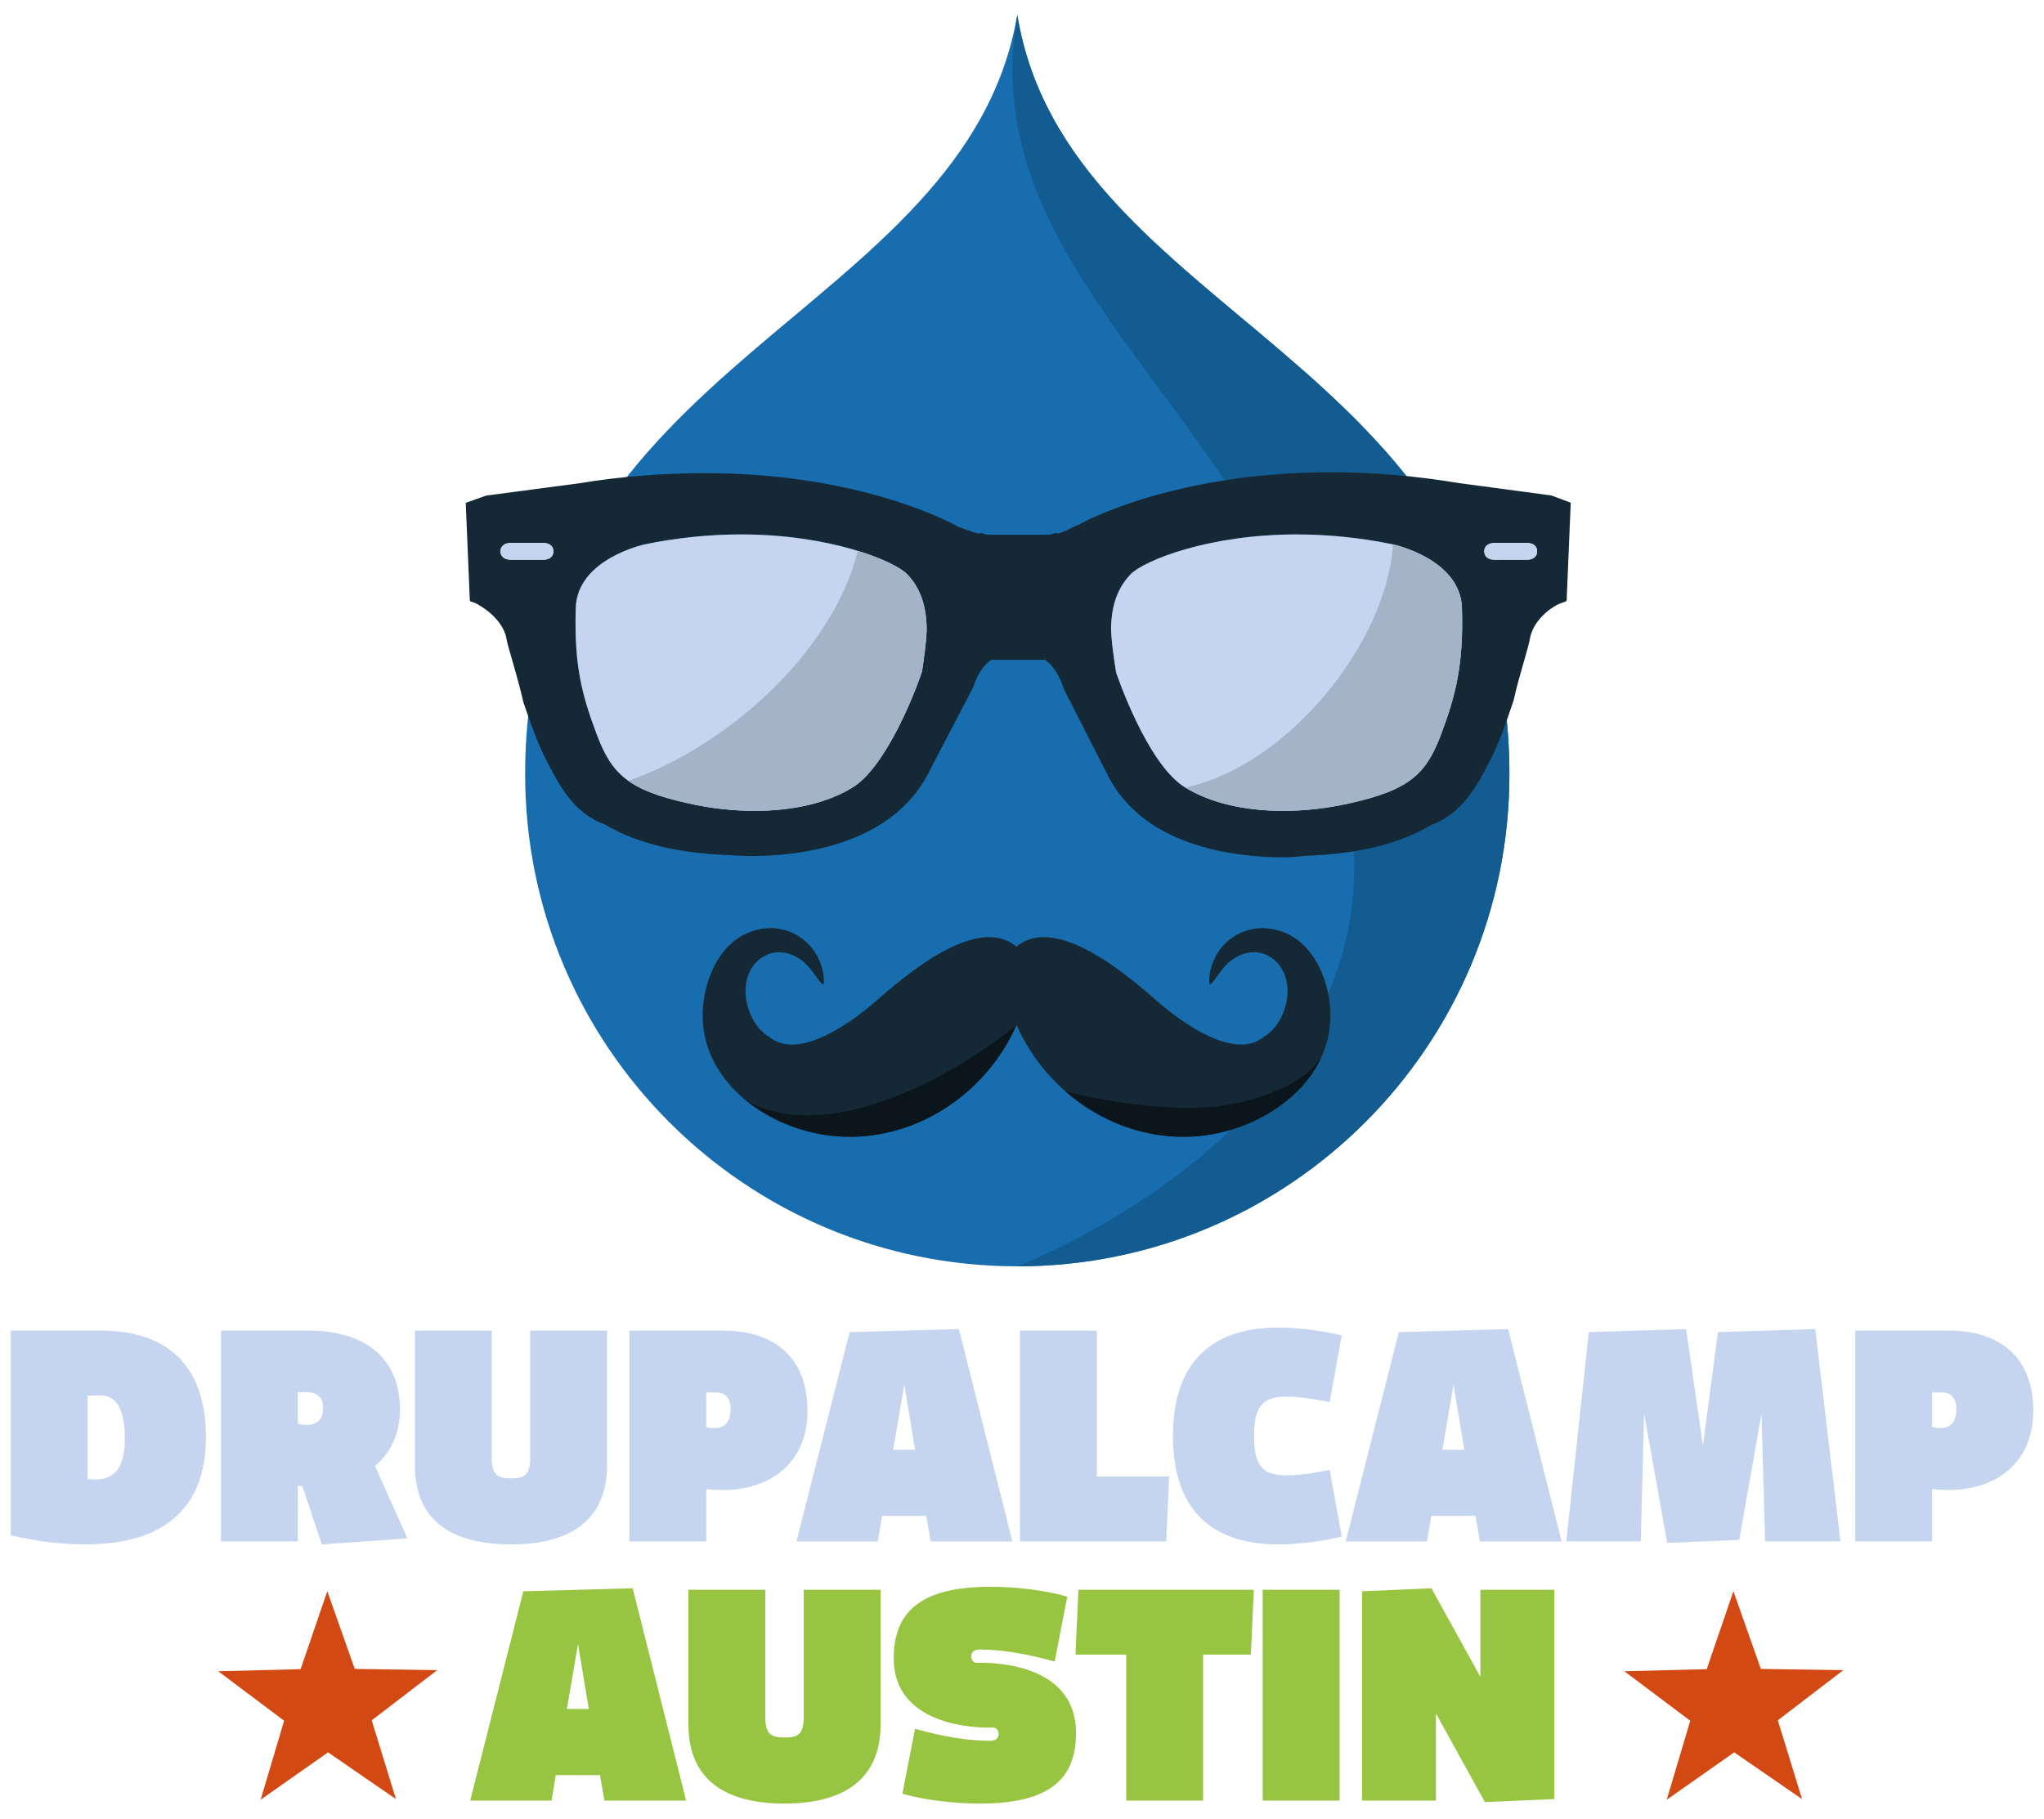
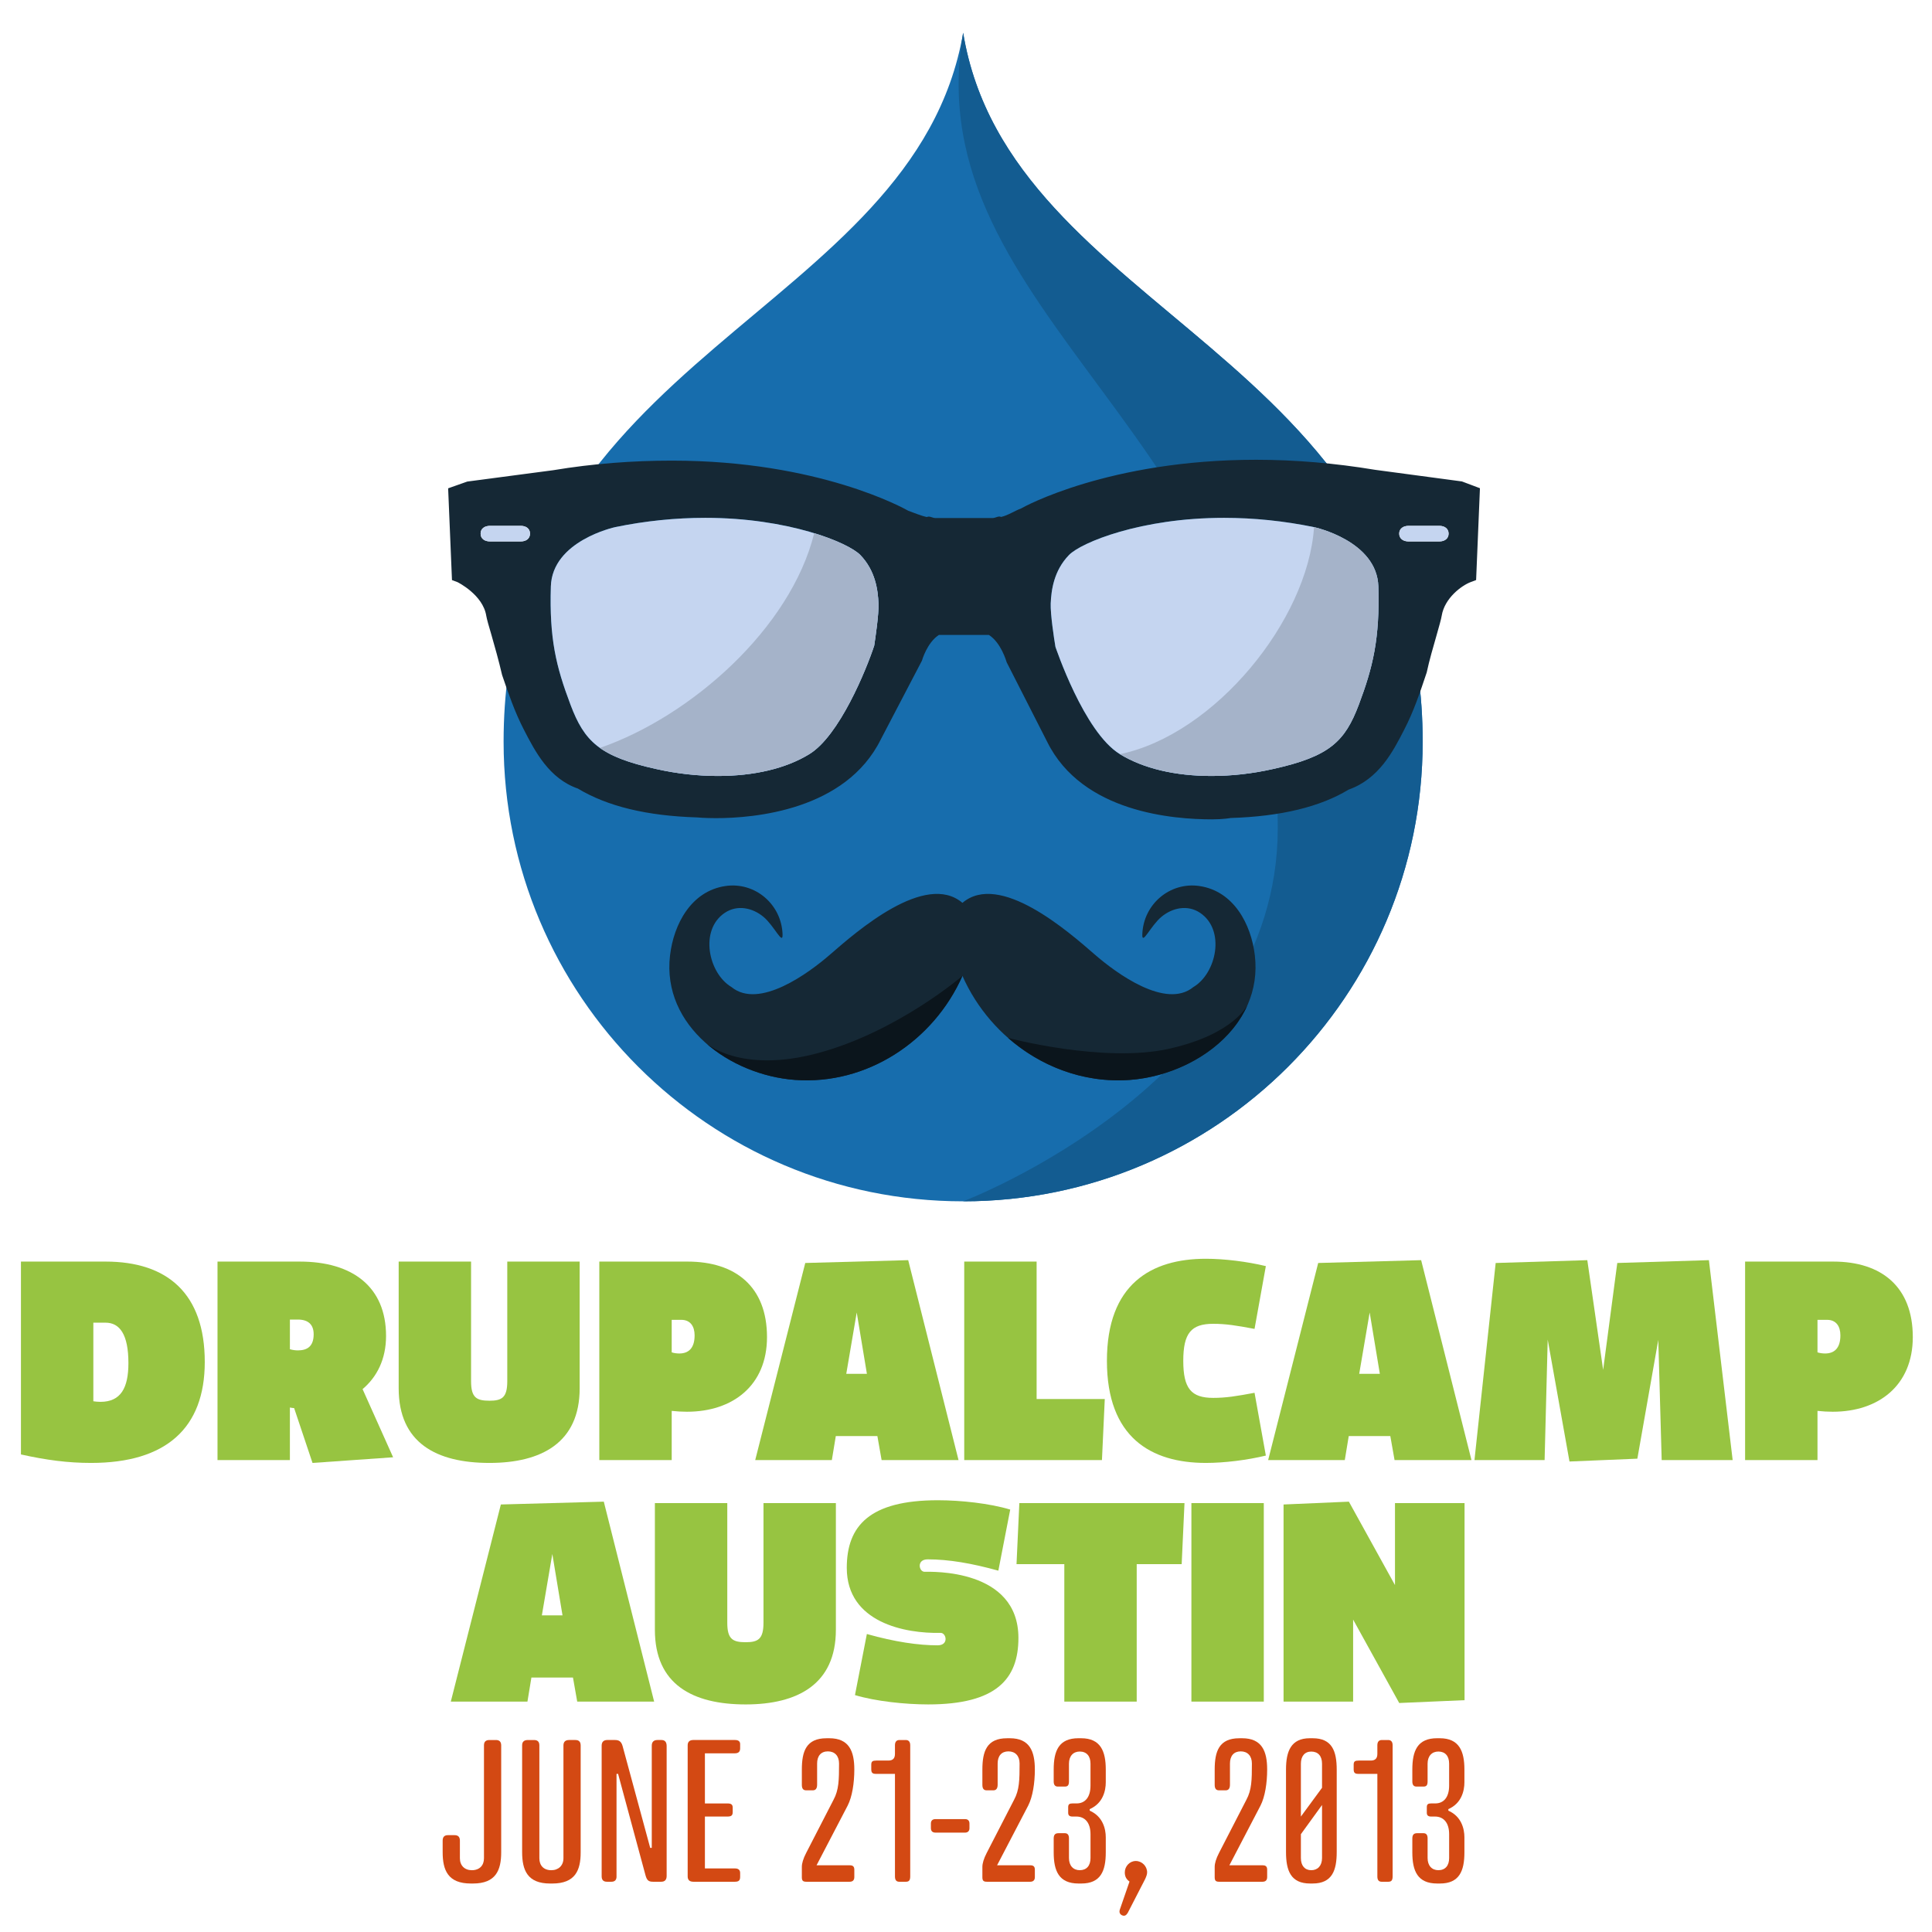
- <svg xmlns="http://www.w3.org/2000/svg" xmlns:xlink="http://www.w3.org/1999/xlink" version="1.1" x="0px" y="0px" width="245px" height="218px" viewBox="390.949 19.908 245 218" overflow="visible" enable-background="new 390.949 19.908 245 218" xml:space="preserve">
+ <svg xmlns="http://www.w3.org/2000/svg" xmlns:xlink="http://www.w3.org/1999/xlink" version="1.1" x="0px" y="0px" width="248px" height="248px" viewBox="389.25 17.5 248 248" overflow="visible" enable-background="new 389.25 17.5 248 248" xml:space="preserve">
  <defs>
    <pattern x="113" y="89" width="300" height="300" patternUnits="userSpaceOnUse" id="v11" viewBox="57.839 -324.055 300 300" overflow="visible">
      <g>
        <polygon fill="none" points="357.839,-24.055 57.839,-24.055 57.839,-324.055 357.839,-324.055    " />
        <polygon fill="#0F1D26" points="357.839,-24.055 57.839,-24.055 57.839,-324.055 357.839,-324.055    " />
        <g id="taco_8_">
          <path fill="#192F40" d="M134.443-92.275c23.373,15.553,16.859,34.426,16.439,36.213c1.072-0.219,2.807-0.93,3.633-2.197      c4.457-0.486,5.539-5.002,1.793-7.457c-0.117-1.039-0.453-1.898-0.936-2.555c0.584-1.428,0.182-3.268-1.514-4.756      c0.068-2.223-0.957-3.762-2.375-4.334c1.1-2.391,0.229-4.57-1.627-5.369c0.385-0.902,0.078-2.059-1.08-2.879      c-0.139-1.918-1.588-2.816-2.943-2.312c-0.242-0.291-0.547-0.578-0.914-0.84c-0.172-2.439-1.898-3.672-3.631-3.281      c0.316-1.785-1.043-3.475-3.535-3.512c-0.338-0.414-0.697-0.746-1.08-0.994c-0.209-1.221-1.242-2.299-3.006-2.635      c-1.195-2.184-3.324-2.586-4.753-1.475c-0.469-1.719-2.369-2.662-4.603-1.668c-0.397-0.209-0.795-0.342-1.174-0.422      c-0.183-1.436-1.653-2.291-3.413-1.51c-1.272-0.643-2.437-0.377-3.059,0.391c-1.477-1.197-3.623-1.043-5.21,0.729      c-0.868-0.805-2.104-0.992-3.259-0.422c-0.631,0.086-1.297,0.314-1.975,0.701c-2.319-0.879-4.271-0.189-5.182,1.262      c-2.55-0.805-4.636,1.225-3.789,4.062c-0.073,0.021-0.145,0.043-0.212,0.07c-2.237-1.342-4.328,0.367-3.456,2.824      c-0.607,1.012-0.586,1.994-0.16,2.686C95.045-93.656,111.069-107.828,134.443-92.275z" />
          <path fill="#192F40" d="M132.278-91.791c-25.721-15.564-38.998,2.723-40.192,4.184L148.23-54.32      C148.781-55.869,157.998-76.229,132.278-91.791z" />
        </g>
        <path fill-rule="evenodd" clip-rule="evenodd" fill="#192F40" d="M417.127-185.399c0.01,0.424,0.024,0.844,0.041,1.262     c-10.203-0.582-12.081,6.598-14.663,13.119c-1.655-3.442-7.814-2.065-12.673-2.075c-3.877,2.075-5.249,6.478-7.201,10.338     c-1.307-2.518-4.93-2.546-8.907-2.204c-3.493,1.609-4.005,6.009-5.979,9.037c-2.43-5.227-16.15-4.585-18.88,0.665     c1.126-6.442-2.603-7.667-5.394-9.895c-5.297-0.881-5.858,2.658-9.983,2.87c-1.626-8.712-12.952-11.863-20.412-6.84     c0.294-9.453-5.898-11.962-13.075-13.402c18.332-20.58,36.195,2.833,52.062,10.763c1.536-1.311-3.53-4.962,0.997-7.594     c4.953,4.309,6.027,2.711,11.321-0.396c4.081,1.773-2.342,8.722,2.787,7.46C379.868-182.223,399.731-204.414,417.127-185.399" />
        <path fill-rule="evenodd" clip-rule="evenodd" fill="#192F40" d="M117.127-185.399c0.01,0.424,0.024,0.844,0.041,1.262     c-10.203-0.582-12.081,6.598-14.663,13.119c-1.655-3.442-7.814-2.065-12.673-2.075c-3.877,2.075-5.249,6.478-7.201,10.338     c-1.307-2.518-4.93-2.546-8.907-2.204c-3.493,1.609-4.005,6.009-5.979,9.037c-2.43-5.227-16.15-4.585-18.88,0.665     c1.126-6.442-2.603-7.667-5.394-9.895c-5.297-0.881-5.858,2.658-9.983,2.87c-1.626-8.712-12.952-11.863-20.412-6.84     c0.294-9.453-5.898-11.962-13.075-13.402c18.332-20.58,36.195,2.833,52.062,10.763c1.536-1.311-3.53-4.962,0.997-7.594     c4.953,4.309,6.027,2.711,11.321-0.396c4.081,1.773-2.342,8.722,2.787,7.46C79.868-182.223,99.731-204.414,117.127-185.399" />
        <path id="drop_4_" fill="#192F40" d="M248.272-163.082c0,22.333-18.102,40.434-40.432,40.434     c-22.328,0-40.436-18.101-40.436-40.432c0-34.209,36.133-37.52,40.436-62.381C211.933-200.6,248.272-197.289,248.272-163.082z      M186.669-168.916c1.84-5.567,1.792-15.094,9.958-25.921c0,0-16.015,10.523-20.312,19.857c-1.663,3.612-1.416,9.74,2.053,11.101     C183.125-162.014,185.472-165.293,186.669-168.916z" />
        <polygon id="stars_5_" fill="#192F40" points="201.378,-30.344 207.917,-47.812 214.307,-30.288 232.939,-29.467      218.248,-17.977 223.225,0 207.755,-10.423 192.199,-0.133 197.33,-18.066 182.738,-29.683    " />
        <polygon id="stars_4_" fill="#192F40" points="201.378,-330.344 207.917,-347.812 214.307,-330.288 232.939,-329.467      218.248,-317.977 223.225,-300 207.755,-310.423 192.199,-300.133 197.33,-318.067 182.738,-329.683    " />
        <g>
          <path fill="#192F40" d="M103.657-309.419c-0.584,0.446-2.818,2.195-2.818,2.195v36.557l0,0l-31.823,15.719      c0,0-0.017,2.994-0.017,3.85c0,0.856,0.058,1.202,1.155,1.757c7.035,3.087,43.521,19.109,44.091,19.348      c0.631,0.265,1.269,0.182,1.827-0.252c5.282-4.112,33.532-25.652,33.76-25.85c0.253-0.217,1.008-0.414,1.008-0.934      s0-4.028,0-4.028v-0.03v-0.052c0,0,1.892-1.97,2.089-2.145c0.196-0.175,0.052-0.325,0.052-0.821      c-0.005-4.649-0.158-35.748-0.15-36.011c0.001-1.74-0.721-2.263-2.408-2.639c-0.344-0.077-44.938-6.941-45.196-6.979      C104.365-309.866,104.18-309.81,103.657-309.419z" />
          <polygon fill="#0F1D26" points="103.839,-272.849 146.839,-263.684 146.839,-297.59 103.839,-304.64     " />
          <g>
            <polygon fill="#0F1D26" points="101.422,-268.333 107.063,-267.044 103.8,-265.208 98.202,-266.613      " />
            <polygon fill="#0F1D26" points="108.23,-266.777 113.871,-265.488 110.558,-263.513 104.959,-264.917      " />
            <polygon fill="#0F1D26" points="114.845,-265.266 120.486,-263.976 117.121,-261.865 111.522,-263.271      " />
            <polygon fill="#0F1D26" points="121.653,-263.71 127.293,-262.42 123.878,-260.169 118.28,-261.575      " />
            <polygon fill="#0F1D26" points="128.461,-262.154 134.102,-260.864 130.637,-258.474 125.037,-259.878      " />
            <polygon fill="#0F1D26" points="135.269,-260.598 140.714,-259.353 137.201,-256.826 131.793,-258.183      " />
            <polygon fill="#0F1D26" points="97.128,-266.039 102.712,-264.597 99.448,-262.76 93.906,-264.319      " />
            <polygon fill="#0F1D26" points="103.867,-264.298 109.452,-262.854 106.138,-260.878 100.596,-262.437      " />
            <polygon fill="#0F1D26" points="110.415,-262.605 116,-261.161 112.637,-259.051 107.095,-260.61      " />
            <polygon fill="#0F1D26" points="117.156,-260.863 122.741,-259.419 119.327,-257.168 113.783,-258.727      " />
            <polygon fill="#0F1D26" points="123.896,-259.12 129.48,-257.677 126.016,-255.286 120.473,-256.846      " />
            <polygon fill="#0F1D26" points="130.637,-257.378 136.028,-255.984 132.514,-253.459 127.162,-254.964      " />
            <polygon fill="#0F1D26" points="92.832,-263.745 98.362,-262.148 95.098,-260.312 89.611,-262.025      " />
            <polygon fill="#0F1D26" points="99.504,-261.816 105.035,-260.22 101.719,-258.244 96.233,-259.957      " />
            <polygon fill="#0F1D26" points="105.987,-259.944 111.516,-258.346 108.153,-256.235 102.665,-257.949      " />
            <polygon fill="#0F1D26" points="112.66,-258.016 118.188,-256.417 114.774,-254.167 109.287,-255.88      " />
            <polygon fill="#0F1D26" points="119.333,-256.088 124.861,-254.49 121.396,-252.1 115.908,-253.812      " />
            <polygon fill="#0F1D26" points="126.005,-254.16 131.344,-252.617 127.828,-250.091 122.532,-251.745      " />
            <polygon fill="#0F1D26" points="88.538,-261.452 94.01,-259.699 90.747,-257.863 85.315,-259.731      " />
            <polygon fill="#0F1D26" points="95.142,-259.337 100.615,-257.585 97.3,-255.61 91.87,-257.478      " />
            <polygon fill="#0F1D26" points="101.558,-257.283 107.031,-255.532 103.667,-253.419 98.237,-255.288      " />
            <polygon fill="#0F1D26" points="108.164,-255.168 113.635,-253.417 110.222,-251.166 104.792,-253.034      " />
            <polygon fill="#0F1D26" points="114.769,-253.055 120.241,-251.303 116.777,-248.913 111.345,-250.78      " />
            <polygon fill="#0F1D26" points="121.374,-250.94 126.657,-249.249 123.144,-246.723 117.9,-248.526      " />
            <polygon fill="#0F1D26" points="84.241,-259.157 89.659,-257.25 86.395,-255.416 81.021,-257.437      " />
            <polygon fill="#0F1D26" points="90.779,-256.857 96.196,-254.952 92.881,-252.976 87.507,-254.996      " />
            <polygon fill="#0F1D26" points="97.13,-254.623 102.545,-252.716 99.183,-250.605 93.809,-252.627      " />
            <polygon fill="#0F1D26" points="103.667,-252.322 109.084,-250.417 105.669,-248.166 100.295,-250.187      " />
            <polygon fill="#0F1D26" points="110.204,-250.021 115.622,-248.115 112.155,-245.726 106.782,-247.747      " />
            <polygon fill="#0F1D26" points="116.742,-247.722 121.971,-245.881 118.457,-243.355 113.268,-245.307      " />
            <polygon fill="#0F1D26" points="79.947,-256.863 85.307,-254.803 82.044,-252.967 76.725,-255.143      " />
            <polygon fill="#0F1D26" points="86.416,-254.377 91.777,-252.316 88.462,-250.341 83.145,-252.517      " />
            <polygon fill="#0F1D26" points="92.702,-251.961 98.062,-249.901 94.699,-247.79 89.379,-249.965      " />
            <polygon fill="#0F1D26" points="99.17,-249.475 104.532,-247.415 101.116,-245.165 95.799,-247.34      " />
            <polygon fill="#0F1D26" points="105.641,-246.989 111,-244.928 107.536,-242.539 102.217,-244.714      " />
            <polygon fill="#0F1D26" points="112.11,-244.503 117.287,-242.513 113.772,-239.987 108.636,-242.088      " />
          </g>
        </g>
        <g>
          <path fill="#192F40" d="M330.188-42.072c0,1.316-1.066,2.385-2.385,2.385h-35.586c-1.316,0-2.385-1.068-2.385-2.385v-62.016      c0-1.316,1.068-2.385,2.385-2.385h35.586c1.318,0,2.385,1.068,2.385,2.385V-42.072z" />
          <polygon fill="#0F1D26" points="326.486,-50.146 293.535,-50.146 293.535,-99.176 326.486,-99.176     " />
          <path fill="#0F1D26" d="M310.938-103.195c0,0.512-0.416,0.927-0.928,0.927s-0.928-0.415-0.928-0.927      c0-0.513,0.416-0.928,0.928-0.928S310.938-103.708,310.938-103.195z" />
        </g>
        <path fill="#192F40" d="M325.597-250.204c0,7.941-6.461,14.402-14.402,14.402s-14.402-6.461-14.402-14.402     c0-5.522,3.125-10.325,7.697-12.741l-1.299-3.059l-14.287,15.662c0.311,0.553,0.49,1.189,0.49,1.868     c0,2.104-1.705,3.809-3.809,3.809c-1.809,0-3.32-1.263-3.709-2.955l-2.053-0.19c-1.145,6.806-7.074,12.009-14.201,12.009     c-7.941,0-14.402-6.461-14.402-14.402c0-7.941,6.461-14.402,14.402-14.402c2.371,0,4.607,0.579,6.58,1.599l4.699-7.395     c0.014-0.022,0.029-0.043,0.045-0.063l-2.695-8.015l-1.949,0.398c-0.08,0.017-0.16,0.025-0.238,0.025     c-0.258,0-0.512-0.083-0.721-0.241l-2.262-1.71c-0.408-0.308-0.574-0.845-0.41-1.331c0.162-0.486,0.617-0.813,1.131-0.813h10.623     c0.611,0,1.125,0.463,1.188,1.073c0.061,0.609-0.35,1.167-0.949,1.289l-4.057,0.83l2.693,8.006h21.785l-2.805-6.601     c-0.158-0.368-0.119-0.791,0.102-1.125c0.221-0.334,0.596-0.535,0.996-0.535h9.387c3.139,0,5.695,2.561,5.695,5.708     c0,3.139-2.557,5.693-5.695,5.693c-0.658,0-1.191-0.534-1.191-1.193s0.533-1.193,1.191-1.193c1.824,0,3.307-1.484,3.307-3.307     c0-1.832-1.482-3.322-3.307-3.322h-7.584l5.506,12.95c1.418-0.469,2.934-0.727,4.508-0.727     C319.136-264.606,325.597-258.145,325.597-250.204z M277.438-248.031l-11.984-1.113c-0.414-0.038-0.779-0.289-0.961-0.662     c-0.184-0.374-0.16-0.815,0.064-1.166l6.361-10.013c-1.6-0.789-3.396-1.234-5.297-1.234c-6.625,0-12.016,5.391-12.016,12.016     c0,6.626,5.391,12.016,12.016,12.016C271.507-238.188,276.411-242.439,277.438-248.031z M277.634-250.41     c-0.064-3.788-1.889-7.153-4.689-9.312l-5.326,8.382L277.634-250.41z M283.317-251.528l-5.393-16.034l-3.697,5.817     c3.518,2.628,5.797,6.824,5.797,11.542c0,0.005,0,0.011,0,0.016l2.07,0.192C282.362-250.608,282.788-251.134,283.317-251.528z      M302.165-268.415l-0.092-0.213c-0.117,0.038-0.242,0.06-0.371,0.06h-21.6l5.479,16.287c0.002,0,0.002,0,0.004,0     c0.555,0,1.08,0.121,1.555,0.334l14.977-16.418C302.132-268.385,302.149-268.399,302.165-268.415z M323.21-250.204     c0-6.625-5.389-12.016-12.016-12.016c-1.242,0-2.443,0.19-3.572,0.542l4.855,11.421c0.258,0.606-0.025,1.307-0.633,1.565     c-0.152,0.065-0.311,0.096-0.465,0.096c-0.465,0-0.906-0.273-1.1-0.727l-4.854-11.419c-3.721,2.045-6.248,6.001-6.248,10.538     c0,6.626,5.391,12.016,12.016,12.016C317.821-238.188,323.21-243.578,323.21-250.204z" />
      </g>
    </pattern>
  </defs>
-   <pattern id="SVGID_1_" xlink:href="#v11" patternTransform="matrix(1 0 0 1 91 -13)">
+   <pattern id="background_2_" xlink:href="#v11" patternTransform="matrix(1 0 0 1 91 -13)">
</pattern>
-   <rect display="none" fill="url(#SVGID_1_)" width="1026" height="776" />
-   <rect x="76" y="102" display="none" fill="#283A47" width="917" height="49" />
+   <rect id="background_1_" display="none" fill="url(#background_2_)" width="1026" height="776" />
+   <rect id="ribbon_1_" x="76" y="102" display="none" fill="#283A47" width="917" height="49" />
+   <text transform="matrix(1 0 0 1 600.8281 136)" display="none" fill="#ED9310" font-family="'GloriolaDisplayStdFat'" font-size="24">Workshops</text>
+   <text transform="matrix(1 0 0 1 306.0254 136)" display="none" fill="#ED9310" font-family="'GloriolaDisplayStdFat'" font-size="24">Sessions</text>
  <path fill="#176DAD" d="M512.885,21.707c-6.274,36.275-58.991,41.108-58.991,91.009c0,32.588,26.415,58.991,58.991,58.991  c32.574,0,58.985-26.403,58.985-58.991C571.87,62.815,518.851,57.982,512.885,21.707z" />
  <path fill="#135C91" d="M512.885,21.707c-6.274,36.275,40.383,52.225,40.383,102.125c0,32.588-40.383,47.875-40.383,47.875  c32.574,0,58.985-26.403,58.985-58.991C571.87,62.815,518.851,57.982,512.885,21.707z" />
  <g>
    <path fill="#152835" d="M550.328,140.146c-0.473-4.035-2.727-8.26-7.098-8.91c-3.818-0.568-7.22,2.353-7.348,6.204   c-0.049,1.472,1.055-1.073,2.436-2.236c1.381-1.162,3.35-1.618,4.975-0.532c3.301,2.206,2.105,7.771-0.853,9.529   c-3.538,2.899-9.891-1.766-12.673-4.185c-3.414-2.971-12.214-10.667-16.974-6.621c-4.761-4.046-13.561,3.65-16.975,6.621   c-2.781,2.419-9.135,7.084-12.672,4.185c-2.959-1.759-4.153-7.323-0.854-9.529c1.625-1.086,3.595-0.63,4.976,0.532   c1.382,1.163,2.483,3.708,2.435,2.236c-0.128-3.851-3.528-6.771-7.347-6.204c-4.372,0.65-6.625,4.875-7.099,8.91   c-1.066,9.098,7.742,15.354,16.023,15.975c9.229,0.692,17.812-4.981,21.512-13.354c3.7,8.374,12.282,14.046,21.511,13.354   C542.586,155.5,551.395,149.244,550.328,140.146z" />
  </g>
  <g>
    <path fill="#0B151C" d="M549.407,146.468c-0.468,1.07-1.083,2.067-1.817,2.984c-3.094,3.866-8.286,6.294-13.285,6.669   c-3.009,0.226-5.948-0.225-8.674-1.226c-1.279-0.47-2.512-1.06-3.682-1.76c-1.168-0.698-2.271-1.504-3.299-2.404   c0,0,12.257,3.266,20.652,1.395C547.697,150.254,549.407,146.468,549.407,146.468z" />
  </g>
  <g>
    <path fill="#0B151C" d="M512.794,142.767c-3.7,8.374-12.282,14.046-21.512,13.354c-4.141-0.311-8.413-2.03-11.518-4.809   c0,0,4.381,4.105,14.562,1.349C504.51,149.904,512.794,142.767,512.794,142.767z" />
  </g>
  <path fill="#152835" d="M576.91,79.3l-11.143-1.492c-5.152-0.856-10.284-1.29-15.273-1.29c-18.914,0-29.881,6.069-30.162,6.247  c-0.823,0.294-1.703,0.904-2.582,1.093c-0.328-0.178-0.693,0.142-1.105,0.142h-7.302c-0.411,0-0.775-0.313-1.116-0.131  c-0.821-0.178-1.653-0.552-2.382-0.803c-0.459-0.26-11.436-6.439-30.352-6.439c-4.979,0-10.12,0.379-15.228,1.231l-11.036,1.458  l-2.454,0.867l0.493,11.781l0.692,0.255c0.035,0.012,3.287,1.62,3.709,4.327c0.071,0.416,0.329,1.337,0.671,2.481  c0.411,1.432,0.927,3.245,1.361,5.118c0.799,2.336,1.62,4.744,2.795,7.015c1.444,2.801,3.229,6.275,6.938,7.567  c3.816,2.288,8.84,3.499,15.275,3.699c0,0,0.938,0.095,2.454,0.095c4.859,0,16.647-0.988,21.157-10.122l5.271-10.087  c0.013-0.036,0.646-2.312,2.184-3.312h6.411c1.562,1,2.23,3.348,2.29,3.523l5.188,10.186c4.51,9.134,16.309,9.967,21.17,9.967  c1.455,0,2.371-0.167,2.371-0.173c6.517-0.199,11.543-1.454,15.157-3.644c3.897-1.385,5.694-4.879,7.127-7.673  c1.188-2.277,2.007-4.694,2.899-7.361c0.328-1.542,0.858-3.362,1.27-4.793c0.327-1.144,0.587-2.068,0.655-2.493  c0.366-2.265,2.562-3.886,3.723-4.321l0.694-0.26l0.492-11.788L576.91,79.3z M501.466,100.381  c-1.012,3.077-4.476,11.583-8.338,13.927c-2.993,1.836-7.058,2.798-11.729,2.798c-2.581,0-5.249-0.292-7.914-0.892  c-7.301-1.608-9.227-3.558-11-8.25c-1.868-4.947-2.724-8.481-2.524-15.186c0.177-5.859,8.184-7.596,8.253-7.614  c3.852-0.794,7.738-1.192,11.566-1.192c10.65,0,18.326,3.159,19.901,4.768c1.96,2.031,2.266,4.533,2.336,6.235  C502.075,96.336,501.605,99.46,501.466,100.381z M450.942,85.998c0-0.658,0.528-0.998,1.211-0.998h3.945  c0.656,0,1.186,0.34,1.186,0.998c0,0.663-0.529,1.002-1.186,1.002h-3.945C451.471,87,450.942,86.66,450.942,85.998z M574.011,87  h-3.956c-0.657,0-1.197-0.34-1.197-1.002c0-0.658,0.54-0.998,1.197-0.998h3.956c0.646,0,1.187,0.34,1.187,0.998  C575.197,86.66,574.656,87,574.011,87z M552.653,116.214c-2.663,0.6-5.319,0.892-7.899,0.892c-4.672,0-8.736-0.962-11.742-2.798  c-4.626-2.813-8.266-13.769-8.278-13.769c-0.186-1.091-0.656-4.209-0.609-5.563c0.071-1.703,0.387-4.211,2.349-6.235  c1.574-1.609,9.24-4.768,19.9-4.768c3.814,0,7.702,0.398,11.554,1.192c0.069,0.018,8.078,1.755,8.254,7.614  c0.199,6.693-0.694,10.366-2.513,15.193C561.896,112.647,559.969,114.602,552.653,116.214z" />
  <path fill="#C5D5F0" d="M479.779,83.973c-3.828,0-7.715,0.398-11.566,1.192c-0.069,0.018-8.076,1.755-8.253,7.614  c-0.199,6.704,0.656,10.239,2.524,15.186c1.773,4.692,3.699,6.641,11,8.25c2.665,0.6,5.333,0.892,7.914,0.892  c4.672,0,8.736-0.962,11.729-2.798c3.862-2.344,7.326-10.851,8.338-13.927c0.14-0.92,0.609-4.044,0.551-5.405  c-0.07-1.703-0.376-4.204-2.336-6.235C498.105,87.132,490.43,83.973,479.779,83.973z" />
  <path fill="#C5D5F0" d="M557.927,85.165c-3.852-0.794-7.739-1.192-11.554-1.192c-10.66,0-18.326,3.159-19.9,4.768  c-1.962,2.024-2.277,4.533-2.349,6.235c-0.047,1.354,0.424,4.472,0.609,5.563c0.013,0,3.652,10.955,8.278,13.769  c3.006,1.836,7.07,2.798,11.742,2.798c2.58,0,5.236-0.292,7.899-0.892c7.315-1.612,9.242-3.567,11.015-8.242  c1.818-4.827,2.712-8.5,2.513-15.193C566.005,86.92,557.996,85.183,557.927,85.165z" />
  <path fill="#C5D5F0" d="M456.099,85h-3.945c-0.683,0-1.211,0.34-1.211,0.998c0,0.663,0.528,1.002,1.211,1.002h3.945  c0.656,0,1.186-0.34,1.186-1.002C457.284,85.34,456.755,85,456.099,85z" />
  <path fill="#C5D5F0" d="M574.011,85h-3.956c-0.657,0-1.197,0.34-1.197,0.998c0,0.663,0.54,1.002,1.197,1.002h3.956  c0.646,0,1.187-0.34,1.187-1.002C575.197,85.34,574.656,85,574.011,85z" />
  <path fill="#A5B3C9" d="M557.927,85.165c-0.794,11.963-12.763,26.621-24.915,29.143c3.006,1.836,7.07,2.798,11.742,2.798  c2.58,0,5.236-0.292,7.899-0.892c7.315-1.612,9.242-3.567,11.015-8.242c1.818-4.827,2.712-8.5,2.513-15.193  C566.005,86.92,557.996,85.183,557.927,85.165z" />
  <path fill="#A5B3C9" d="M466.258,113.506c1.596,1.138,3.829,1.96,7.227,2.708c2.665,0.6,5.333,0.892,7.914,0.892  c4.672,0,8.736-0.962,11.729-2.798c3.862-2.344,7.326-10.851,8.338-13.927c0.14-0.92,0.609-4.044,0.551-5.405  c-0.07-1.703-0.376-4.204-2.336-6.235c-0.739-0.754-2.817-1.849-5.915-2.799C490.725,98.192,477.906,109.478,466.258,113.506z" />
-   <path fill="#C5D5F0" d="M415.631,192.19c0,8.423-4.932,12.85-14.47,12.85c-2.952,0-5.688-0.36-8.927-1.08v-24.549h10.762  C410.879,179.411,415.631,183.479,415.631,192.19z M401.449,187.187v10.006c0.252,0.036,0.576,0.072,0.9,0.072  c2.591,0,3.563-1.764,3.563-4.932c0-3.671-1.116-5.147-2.916-5.147H401.449z" />
-   <path fill="#C5D5F0" d="M426.648,204.68h-9.215v-25.269h10.475c6.695,0,10.979,3.204,10.979,9.467c0,2.952-1.152,5.22-2.988,6.768  l3.888,8.675l-10.259,0.72l-2.34-6.983c-0.18,0-0.36-0.036-0.54-0.072V204.68z M426.648,190.57c0.396,0.108,0.72,0.144,1.008,0.144  c1.116,0,2.016-0.432,2.016-2.052c0-1.26-0.72-1.872-2.016-1.872h-1.008V190.57z" />
-   <path fill="#C5D5F0" d="M449.89,194.637c0,2.088,0.684,2.484,2.339,2.484c1.584,0,2.268-0.396,2.268-2.484v-15.226h9.215v16.126  c0,6.947-4.896,9.503-11.483,9.503c-6.767,0-11.554-2.556-11.554-9.503v-16.126h9.215V194.637z" />
-   <path fill="#C5D5F0" d="M475.608,204.68h-9.215v-25.269h11.23c6.119,0,10.115,3.204,10.115,9.611c0,6.191-4.392,9.503-10.187,9.503  c-0.648,0-1.26-0.036-1.943-0.108V204.68z M475.608,190.966c0.324,0.108,0.684,0.144,0.972,0.144c1.08,0,1.944-0.576,1.944-2.304  c0-1.152-0.54-1.979-1.692-1.979h-1.224V190.966z" />
-   <path fill="#C5D5F0" d="M496.675,201.621l-0.504,3.06h-9.755l6.371-25.089l13.103-0.36l6.407,25.449h-9.791l-0.54-3.06H496.675z   M499.338,185.891l-1.332,7.811h2.628L499.338,185.891z" />
-   <path fill="#C5D5F0" d="M522.418,179.411v17.494h8.675l-0.36,7.775h-17.529v-25.269H522.418z" />
-   <path fill="#C5D5F0" d="M541.264,192.046c0,3.527,1.008,4.715,3.814,4.715c1.621,0,2.952-0.216,5.256-0.648l1.439,7.991  c-2.375,0.576-5.291,0.936-7.631,0.936c-6.982,0-12.598-3.24-12.598-12.994c0-9.755,5.615-12.995,12.598-12.995  c2.34,0,5.256,0.36,7.631,0.936l-1.439,7.991c-2.304-0.432-3.635-0.647-5.256-0.647  C542.271,187.331,541.264,188.518,541.264,192.046z" />
-   <path fill="#C5D5F0" d="M562.508,201.621l-0.504,3.06h-9.756l6.371-25.089l13.104-0.36l6.406,25.449h-9.791l-0.539-3.06H562.508z   M565.171,185.891l-1.332,7.811h2.628L565.171,185.891z" />
-   <path fill="#C5D5F0" d="M588.013,189.346l-0.396,15.334h-8.928l2.7-25.089l11.663-0.36l2.016,13.966l1.799-13.606l11.663-0.36  l3.023,25.449h-9.034l-0.433-15.298l-2.663,15.118l-8.639,0.36L588.013,189.346z" />
-   <path fill="#C5D5F0" d="M622.533,204.68h-9.215v-25.269h11.23c6.119,0,10.115,3.204,10.115,9.611c0,6.191-4.393,9.503-10.188,9.503  c-0.648,0-1.26-0.036-1.943-0.108V204.68z M622.533,190.966c0.324,0.108,0.684,0.144,0.972,0.144c1.08,0,1.944-0.576,1.944-2.304  c0-1.152-0.541-1.979-1.692-1.979h-1.224V190.966z" />
-   <path fill="#97C441" d="M457.567,232.689l-0.504,3.06h-9.755l6.371-25.089l13.103-0.36l6.407,25.449h-9.791l-0.54-3.06H457.567z   M460.23,216.959l-1.332,7.811h2.628L460.23,216.959z" />
-   <path fill="#97C441" d="M482.68,225.706c0,2.088,0.684,2.484,2.339,2.484c1.584,0,2.268-0.396,2.268-2.484v-15.226h9.215v16.126  c0,6.947-4.896,9.503-11.483,9.503c-6.767,0-11.554-2.556-11.554-9.503v-16.126h9.215V225.706z" />
-   <path fill="#97C441" d="M500.627,227.146c3.563,1.008,6.587,1.44,8.999,1.44c1.476,0,1.116-1.584,0.396-1.584  c-4.5,0.108-11.95-1.296-11.95-8.279c0-5.327,2.879-8.603,11.59-8.603c2.916,0,6.587,0.396,9.215,1.188l-1.512,7.775  c-3.384-0.936-6.3-1.44-9-1.44c-1.44,0-1.116,1.584-0.396,1.584c0.828,0,11.95-0.432,11.95,8.423c0,5.219-2.807,8.459-11.482,8.459  c-2.916,0-6.695-0.396-9.323-1.188L500.627,227.146z" />
-   <path fill="#97C441" d="M519.857,218.255l0.36-7.775h21.021l-0.36,7.775h-5.723v17.494h-9.215v-17.494H519.857z" />
-   <path fill="#97C441" d="M551.516,210.479v25.269h-9.215v-25.269H551.516z" />
-   <path fill="#97C441" d="M563.066,235.749h-8.854V210.66l8.314-0.36l5.867,10.619v-10.439h8.855v25.089l-8.315,0.36l-5.868-10.619  V235.749z" />
-   <polygon fill="#D34913" points="602.009,219.967 611.89,220.121 604.044,226.127 606.949,235.572 598.812,229.967 590.729,235.648   593.545,226.178 585.644,220.245 595.521,219.998 598.72,210.648 " />
-   <polygon fill="#D34913" points="433.468,219.967 443.348,220.121 435.503,226.127 438.409,235.572 430.271,229.967 422.188,235.648   425.004,226.178 417.103,220.245 426.98,219.998 430.18,210.648 " />
-   <text transform="matrix(1 0 0 1 600.8281 136)" display="none" fill="#ED9310" font-family="'GloriolaDisplayStdFat'" font-size="24">Workshops</text>
-   <text transform="matrix(1 0 0 1 306.0254 136)" display="none" fill="#ED9310" font-family="'GloriolaDisplayStdFat'" font-size="24">Sessions</text>
+   <path display="none" fill="#97C441" d="M415.631,192.19c0,8.423-4.932,12.85-14.47,12.85c-2.952,0-5.688-0.36-8.927-1.08v-24.549  h10.762C410.879,179.411,415.631,183.479,415.631,192.19z M401.449,187.187v10.006c0.252,0.036,0.576,0.072,0.9,0.072  c2.591,0,3.563-1.764,3.563-4.932c0-3.671-1.116-5.147-2.916-5.147H401.449z" />
+   <path display="none" fill="#97C441" d="M426.648,204.68h-9.215v-25.269h10.475c6.695,0,10.979,3.204,10.979,9.467  c0,2.952-1.152,5.22-2.988,6.768l3.888,8.675l-10.259,0.72l-2.34-6.983c-0.18,0-0.36-0.036-0.54-0.072V204.68z M426.648,190.57  c0.396,0.108,0.72,0.144,1.008,0.144c1.116,0,2.016-0.432,2.016-2.052c0-1.26-0.72-1.872-2.016-1.872h-1.008V190.57z" />
+   <path display="none" fill="#97C441" d="M449.89,194.637c0,2.088,0.684,2.484,2.339,2.484c1.584,0,2.268-0.396,2.268-2.484v-15.226  h9.215v16.126c0,6.947-4.896,9.503-11.483,9.503c-6.767,0-11.554-2.556-11.554-9.503v-16.126h9.215V194.637z" />
+   <path display="none" fill="#97C441" d="M475.608,204.68h-9.215v-25.269h11.23c6.119,0,10.115,3.204,10.115,9.611  c0,6.191-4.392,9.503-10.187,9.503c-0.648,0-1.26-0.036-1.943-0.108V204.68z M475.608,190.966c0.324,0.108,0.684,0.144,0.972,0.144  c1.08,0,1.944-0.576,1.944-2.304c0-1.152-0.54-1.979-1.692-1.979h-1.224V190.966z" />
+   <path display="none" fill="#97C441" d="M496.675,201.621l-0.504,3.06h-9.755l6.371-25.089l13.103-0.36l6.407,25.449h-9.791  l-0.54-3.06H496.675z M499.338,185.891l-1.332,7.811h2.628L499.338,185.891z" />
+   <path display="none" fill="#97C441" d="M522.418,179.411v17.494h8.675l-0.36,7.775h-17.529v-25.269H522.418z" />
+   <path display="none" fill="#97C441" d="M541.264,192.046c0,3.527,1.008,4.715,3.814,4.715c1.621,0,2.952-0.216,5.256-0.648  l1.439,7.991c-2.375,0.576-5.291,0.936-7.631,0.936c-6.982,0-12.598-3.24-12.598-12.994c0-9.755,5.615-12.995,12.598-12.995  c2.34,0,5.256,0.36,7.631,0.936l-1.439,7.991c-2.304-0.432-3.635-0.647-5.256-0.647  C542.271,187.331,541.264,188.518,541.264,192.046z" />
+   <path display="none" fill="#97C441" d="M562.508,201.621l-0.504,3.06h-9.756l6.371-25.089l13.104-0.36l6.406,25.449h-9.791  l-0.539-3.06H562.508z M565.171,185.891l-1.332,7.811h2.628L565.171,185.891z" />
+   <path display="none" fill="#97C441" d="M588.013,189.346l-0.396,15.334h-8.928l2.7-25.089l11.663-0.36l2.016,13.966l1.799-13.606  l11.663-0.36l3.023,25.449h-9.034l-0.433-15.298l-2.663,15.118l-8.639,0.36L588.013,189.346z" />
+   <path display="none" fill="#97C441" d="M622.533,204.68h-9.215v-25.269h11.23c6.119,0,10.115,3.204,10.115,9.611  c0,6.191-4.393,9.503-10.188,9.503c-0.648,0-1.26-0.036-1.943-0.108V204.68z M622.533,190.966c0.324,0.108,0.684,0.144,0.972,0.144  c1.08,0,1.944-0.576,1.944-2.304c0-1.152-0.541-1.979-1.692-1.979h-1.224V190.966z" />
+   <path display="none" fill="#97C441" d="M457.567,232.689l-0.504,3.06h-9.755l6.371-25.089l13.103-0.36l6.407,25.449h-9.791  l-0.54-3.06H457.567z M460.23,216.959l-1.332,7.811h2.628L460.23,216.959z" />
+   <path display="none" fill="#97C441" d="M482.68,225.706c0,2.088,0.684,2.484,2.339,2.484c1.584,0,2.268-0.396,2.268-2.484v-15.226  h9.215v16.126c0,6.947-4.896,9.503-11.483,9.503c-6.767,0-11.554-2.556-11.554-9.503v-16.126h9.215V225.706z" />
+   <path display="none" fill="#97C441" d="M500.627,227.146c3.563,1.008,6.587,1.44,8.999,1.44c1.476,0,1.116-1.584,0.396-1.584  c-4.5,0.108-11.95-1.296-11.95-8.279c0-5.327,2.879-8.603,11.59-8.603c2.916,0,6.587,0.396,9.215,1.188l-1.512,7.775  c-3.384-0.936-6.3-1.44-9-1.44c-1.44,0-1.116,1.584-0.396,1.584c0.828,0,11.95-0.432,11.95,8.423c0,5.219-2.807,8.459-11.482,8.459  c-2.916,0-6.695-0.396-9.323-1.188L500.627,227.146z" />
+   <path display="none" fill="#97C441" d="M519.857,218.255l0.36-7.775h21.021l-0.36,7.775h-5.723v17.494h-9.215v-17.494H519.857z" />
+   <path display="none" fill="#97C441" d="M551.516,210.479v25.269h-9.215v-25.269H551.516z" />
+   <path display="none" fill="#97C441" d="M563.066,235.749h-8.854V210.66l8.314-0.36l5.867,10.619v-10.439h8.855v25.089l-8.315,0.36  l-5.868-10.619V235.749z" />
+   <polygon display="none" fill="#D34913" points="602.009,219.967 611.89,220.121 604.044,226.127 606.949,235.572 598.812,229.967   590.729,235.648 593.545,226.178 585.644,220.245 595.521,219.998 598.72,210.648 " />
+   <polygon display="none" fill="#D34913" points="433.468,219.967 443.348,220.121 435.503,226.127 438.409,235.572 430.271,229.967   422.188,235.648 425.004,226.178 417.103,220.245 426.98,219.998 430.18,210.648 " />
+   <path fill="#97C441" d="M415.535,192.329c0,8.494-4.973,12.959-14.593,12.959c-2.977,0-5.736-0.363-9.003-1.089v-24.757h10.854  C410.743,179.442,415.535,183.544,415.535,192.329z M401.232,187.283v10.091c0.254,0.037,0.581,0.073,0.908,0.073  c2.614,0,3.594-1.779,3.594-4.973c0-3.703-1.125-5.191-2.94-5.191H401.232z" />
+   <path fill="#97C441" d="M426.463,204.925h-9.293v-25.483h10.563c6.752,0,11.072,3.23,11.072,9.547c0,2.977-1.162,5.264-3.013,6.825  l3.92,8.749l-10.346,0.726l-2.36-7.042c-0.181,0-0.363-0.037-0.544-0.073V204.925z M426.463,190.695  c0.399,0.109,0.726,0.146,1.017,0.146c1.125,0,2.033-0.436,2.033-2.069c0-1.271-0.726-1.888-2.033-1.888h-1.017V190.695z" />
+   <path fill="#97C441" d="M449.719,194.797c0,2.105,0.69,2.505,2.36,2.505c1.597,0,2.287-0.399,2.287-2.505v-15.355h9.293v16.263  c0,7.006-4.937,9.583-11.58,9.583c-6.825,0-11.653-2.577-11.653-9.583v-16.263h9.293V194.797z" />
+   <path fill="#97C441" d="M475.473,204.925h-9.293v-25.483h11.326c6.171,0,10.2,3.23,10.2,9.692c0,6.244-4.429,9.583-10.273,9.583  c-0.653,0-1.271-0.036-1.96-0.109V204.925z M475.473,191.094c0.327,0.109,0.69,0.145,0.98,0.145c1.089,0,1.96-0.581,1.96-2.323  c0-1.162-0.544-1.996-1.706-1.996h-1.234V191.094z" />
+   <path fill="#97C441" d="M496.537,201.839l-0.508,3.085h-9.837l6.425-25.302l13.214-0.363l6.461,25.665h-9.874l-0.544-3.085H496.537z   M499.223,185.976l-1.343,7.877h2.65L499.223,185.976z" />
+   <path fill="#97C441" d="M522.315,179.442v17.642h8.749l-0.363,7.841h-17.678v-25.483H522.315z" />
+   <path fill="#97C441" d="M541.14,192.183c0,3.558,1.017,4.755,3.848,4.755c1.634,0,2.977-0.218,5.3-0.653l1.452,8.059  c-2.396,0.581-5.336,0.944-7.695,0.944c-7.043,0-12.706-3.267-12.706-13.104s5.663-13.104,12.706-13.104  c2.359,0,5.3,0.363,7.695,0.944l-1.452,8.059c-2.323-0.436-3.666-0.653-5.3-0.653C542.156,187.428,541.14,188.626,541.14,192.183z" />
+   <path fill="#97C441" d="M562.381,201.839l-0.508,3.085h-9.838l6.425-25.302l13.214-0.363l6.462,25.665h-9.874l-0.545-3.085H562.381z   M565.067,185.976l-1.344,7.877h2.65L565.067,185.976z" />
+   <path fill="#97C441" d="M587.921,189.461l-0.399,15.464h-9.003l2.723-25.302l11.762-0.363l2.033,14.084l1.814-13.722l11.762-0.363  l3.049,25.665h-9.111l-0.436-15.428l-2.687,15.246l-8.712,0.363L587.921,189.461z" />
+   <path fill="#97C441" d="M622.551,204.925h-9.293v-25.483h11.326c6.171,0,10.201,3.23,10.201,9.692c0,6.244-4.429,9.583-10.273,9.583  c-0.653,0-1.271-0.036-1.961-0.109V204.925z M622.551,191.094c0.327,0.109,0.69,0.145,0.98,0.145c1.089,0,1.96-0.581,1.96-2.323  c0-1.162-0.544-1.996-1.706-1.996h-1.234V191.094z" />
+   <path fill="#97C441" d="M457.463,232.839l-0.508,3.085h-9.837l6.425-25.302l13.214-0.363l6.461,25.665h-9.874l-0.544-3.085H457.463z   M460.149,216.976l-1.343,7.877h2.65L460.149,216.976z" />
+   <path fill="#97C441" d="M482.607,225.797c0,2.105,0.69,2.505,2.36,2.505c1.597,0,2.287-0.399,2.287-2.505v-15.355h9.293v16.263  c0,7.006-4.937,9.583-11.58,9.583c-6.825,0-11.653-2.577-11.653-9.583v-16.263h9.293V225.797z" />
+   <path fill="#97C441" d="M500.524,227.249c3.594,1.016,6.643,1.452,9.075,1.452c1.488,0,1.125-1.598,0.399-1.598  c-4.538,0.109-12.052-1.307-12.052-8.349c0-5.372,2.904-8.676,11.688-8.676c2.94,0,6.643,0.399,9.292,1.198l-1.524,7.841  c-3.412-0.944-6.352-1.452-9.075-1.452c-1.452,0-1.125,1.597-0.399,1.597c0.835,0,12.051-0.436,12.051,8.495  c0,5.263-2.831,8.53-11.579,8.53c-2.94,0-6.752-0.399-9.402-1.198L500.524,227.249z" />
+   <path fill="#97C441" d="M519.735,218.283l0.363-7.841h21.199l-0.362,7.841h-5.772v17.642h-9.293v-17.642H519.735z" />
+   <path fill="#97C441" d="M551.476,210.442v25.483h-9.293v-25.483H551.476z" />
+   <path fill="#97C441" d="M562.943,235.925h-8.93v-25.302l8.386-0.363l5.917,10.708v-10.527h8.93v25.301l-8.386,0.363l-5.917-10.709  V235.925z" />
+   <text transform="matrix(1 0 0 1 444.1323 259.0498)" display="none" fill="#D34913" font-family="'Atrament-Medium'" font-size="25.138" letter-spacing="1">June 21-23, 2013</text>
+   <path fill="#D34913" d="M452.907,240.855c0.452,0,0.679,0.226,0.679,0.704v13.696c0,2.312-0.679,4.021-3.619,4.021h-0.276  c-2.94,0-3.619-1.709-3.619-4.021v-1.482c0-0.478,0.227-0.704,0.679-0.704h0.854c0.452,0,0.679,0.227,0.679,0.704v2.262  c0,0.93,0.603,1.533,1.533,1.533c0.98,0,1.558-0.603,1.558-1.533v-14.501c0-0.452,0.226-0.678,0.704-0.678H452.907z" />
+   <path fill="#D34913" d="M463.108,240.855c0.453,0,0.679,0.226,0.679,0.704v13.722c0,2.287-0.679,3.996-3.644,3.996h-0.276  c-2.916,0-3.594-1.709-3.594-4.046v-13.697c0-0.452,0.251-0.678,0.729-0.678h0.804c0.453,0,0.679,0.226,0.679,0.678v14.501  c0,0.93,0.553,1.533,1.533,1.533c0.93,0,1.558-0.603,1.558-1.533v-14.476c0-0.478,0.251-0.704,0.729-0.704H463.108z" />
+   <path fill="#D34913" d="M468.19,240.855c0.478,0,0.804,0.15,0.98,0.779l3.543,13.068h0.201v-13.119c0-0.478,0.251-0.729,0.729-0.729  h0.503c0.452,0,0.678,0.251,0.678,0.779v16.662c0,0.502-0.226,0.754-0.704,0.754h-1.055c-0.578,0-0.779-0.201-0.955-0.829  l-3.519-13.018h-0.201v13.194c0,0.427-0.226,0.653-0.653,0.653h-0.578c-0.452,0-0.678-0.226-0.678-0.704v-16.763  c0-0.478,0.251-0.729,0.729-0.729H468.19z" />
+   <path fill="#D34913" d="M483.605,240.855c0.427,0,0.653,0.176,0.653,0.527v0.553c0,0.427-0.226,0.628-0.678,0.628h-3.845v6.434h2.89  c0.502,0,0.679,0.151,0.679,0.553v0.553c0,0.478-0.227,0.578-0.704,0.578h-2.865v6.66h3.87c0.427,0,0.653,0.201,0.653,0.578v0.502  c0,0.478-0.201,0.628-0.678,0.628h-5.328c-0.478,0-0.729-0.226-0.729-0.679v-16.838c0-0.452,0.251-0.678,0.729-0.678H483.605z" />
+   <path fill="#D34913" d="M495.697,240.628c2.563,0,3.217,1.684,3.217,4.021c0,1.734-0.276,3.494-0.854,4.625l-3.996,7.665h4.297  c0.377,0,0.553,0.176,0.553,0.553v0.955c0,0.402-0.201,0.603-0.604,0.603h-5.529c-0.427,0-0.603-0.101-0.603-0.578v-1.332  c0-0.452,0.176-1.055,0.553-1.784l3.519-6.835c0.679-1.257,0.704-2.539,0.704-4.649c0-0.98-0.553-1.558-1.433-1.558  c-0.879,0-1.382,0.578-1.382,1.558v2.714c0,0.477-0.176,0.729-0.553,0.729h-0.854c-0.377,0-0.553-0.226-0.553-0.704v-1.96  c0-2.337,0.553-4.021,3.167-4.021H495.697z" />
+   <path fill="#D34913" d="M505.513,240.855c0.377,0,0.578,0.226,0.578,0.678v16.813c0,0.478-0.125,0.704-0.553,0.704h-0.854  c-0.377,0-0.553-0.226-0.553-0.679v-13.168h-2.413c-0.427,0-0.628-0.101-0.628-0.578v-0.603c0-0.427,0.176-0.528,0.653-0.528h1.533  c0.578,0,0.854-0.276,0.854-0.854v-1.106c0-0.452,0.201-0.678,0.578-0.678H505.513z" />
+   <path fill="#D34913" d="M513.117,251.008c0.377,0,0.578,0.201,0.578,0.578v0.603c0,0.377-0.251,0.553-0.553,0.553h-3.82  c-0.377,0-0.578-0.201-0.578-0.578v-0.578c0-0.377,0.201-0.578,0.603-0.578H513.117z" />
+   <path fill="#D34913" d="M518.871,240.628c2.563,0,3.217,1.684,3.217,4.021c0,1.734-0.276,3.494-0.854,4.625l-3.996,7.665h4.298  c0.377,0,0.553,0.176,0.553,0.553v0.955c0,0.402-0.201,0.603-0.604,0.603h-5.528c-0.428,0-0.604-0.101-0.604-0.578v-1.332  c0-0.452,0.176-1.055,0.553-1.784l3.519-6.835c0.679-1.257,0.704-2.539,0.704-4.649c0-0.98-0.554-1.558-1.433-1.558  c-0.88,0-1.383,0.578-1.383,1.558v2.714c0,0.477-0.176,0.729-0.553,0.729h-0.854c-0.377,0-0.553-0.226-0.553-0.704v-1.96  c0-2.337,0.553-4.021,3.167-4.021H518.871z" />
+   <path fill="#D34913" d="M528.026,240.628c2.513,0,3.166,1.684,3.166,4.021v1.634c0,1.105-0.377,2.714-2.061,3.443v0.201  c1.684,0.729,2.061,2.337,2.061,3.418v1.935c0,2.387-0.653,3.996-3.141,3.996h-0.353c-2.538,0-3.191-1.633-3.191-3.996v-1.759  c0-0.427,0.126-0.704,0.604-0.704h0.829c0.352,0,0.527,0.226,0.527,0.653v2.538c0,0.98,0.553,1.558,1.383,1.558  c0.879,0,1.382-0.578,1.382-1.558v-3.066c0-1.483-0.729-2.262-1.81-2.262h-0.502c-0.377,0-0.554-0.151-0.554-0.478v-0.729  c0-0.377,0.177-0.478,0.554-0.478h0.527c1.081,0,1.784-0.779,1.784-2.287v-2.815c0-0.98-0.503-1.558-1.382-1.558  c-0.83,0-1.383,0.578-1.383,1.558v2.262c0,0.477-0.125,0.678-0.527,0.678h-0.905c-0.352,0-0.527-0.226-0.527-0.653v-1.533  c0-2.413,0.653-4.021,3.191-4.021H528.026z" />
+   <path fill="#D34913" d="M536.5,257.844c0,0.276-0.126,0.578-0.251,0.854l-2.237,4.348c-0.176,0.276-0.377,0.477-0.754,0.301  c-0.276-0.151-0.377-0.402-0.251-0.754l1.231-3.568c-0.377-0.277-0.604-0.604-0.604-1.181c0-0.779,0.629-1.458,1.408-1.458  C535.847,256.386,536.5,257.064,536.5,257.844z" />
+   <path fill="#D34913" d="M548.691,240.628c2.563,0,3.217,1.684,3.217,4.021c0,1.734-0.276,3.494-0.854,4.625l-3.996,7.665h4.298  c0.377,0,0.553,0.176,0.553,0.553v0.955c0,0.402-0.201,0.603-0.604,0.603h-5.528c-0.428,0-0.604-0.101-0.604-0.578v-1.332  c0-0.452,0.176-1.055,0.553-1.784l3.519-6.835c0.679-1.257,0.704-2.539,0.704-4.649c0-0.98-0.554-1.558-1.433-1.558  c-0.88,0-1.383,0.578-1.383,1.558v2.714c0,0.477-0.176,0.729-0.553,0.729h-0.854c-0.377,0-0.553-0.226-0.553-0.704v-1.96  c0-2.337,0.553-4.021,3.167-4.021H548.691z" />
+   <path fill="#D34913" d="M557.746,240.628c2.488,0,3.091,1.634,3.091,4.046v10.555c0,2.312-0.553,4.046-3.091,4.046h-0.327  c-2.487,0-3.091-1.659-3.091-4.046v-10.581c0-2.337,0.628-4.021,3.066-4.021H557.746z M556.238,243.896v6.786l2.714-3.694v-3.091  c0-0.98-0.503-1.558-1.382-1.558C556.741,242.337,556.238,242.916,556.238,243.896z M558.952,249.198l-2.714,3.745v3.066  c0,0.98,0.503,1.558,1.332,1.558s1.382-0.578,1.382-1.558V249.198z" />
+   <path fill="#D34913" d="M567.437,240.855c0.377,0,0.577,0.226,0.577,0.678v16.813c0,0.478-0.125,0.704-0.553,0.704h-0.854  c-0.377,0-0.553-0.226-0.553-0.679v-13.168h-2.412c-0.428,0-0.629-0.101-0.629-0.578v-0.603c0-0.427,0.176-0.528,0.653-0.528h1.533  c0.578,0,0.854-0.276,0.854-0.854v-1.106c0-0.452,0.201-0.678,0.578-0.678H567.437z" />
+   <path fill="#D34913" d="M574.062,240.628c2.513,0,3.166,1.684,3.166,4.021v1.634c0,1.105-0.377,2.714-2.061,3.443v0.201  c1.684,0.729,2.061,2.337,2.061,3.418v1.935c0,2.387-0.653,3.996-3.141,3.996h-0.353c-2.538,0-3.191-1.633-3.191-3.996v-1.759  c0-0.427,0.126-0.704,0.604-0.704h0.829c0.352,0,0.527,0.226,0.527,0.653v2.538c0,0.98,0.553,1.558,1.383,1.558  c0.879,0,1.382-0.578,1.382-1.558v-3.066c0-1.483-0.729-2.262-1.81-2.262h-0.502c-0.377,0-0.554-0.151-0.554-0.478v-0.729  c0-0.377,0.177-0.478,0.554-0.478h0.527c1.081,0,1.784-0.779,1.784-2.287v-2.815c0-0.98-0.503-1.558-1.382-1.558  c-0.83,0-1.383,0.578-1.383,1.558v2.262c0,0.477-0.125,0.678-0.527,0.678h-0.905c-0.352,0-0.527-0.226-0.527-0.653v-1.533  c0-2.413,0.653-4.021,3.191-4.021H574.062z" />
</svg>
